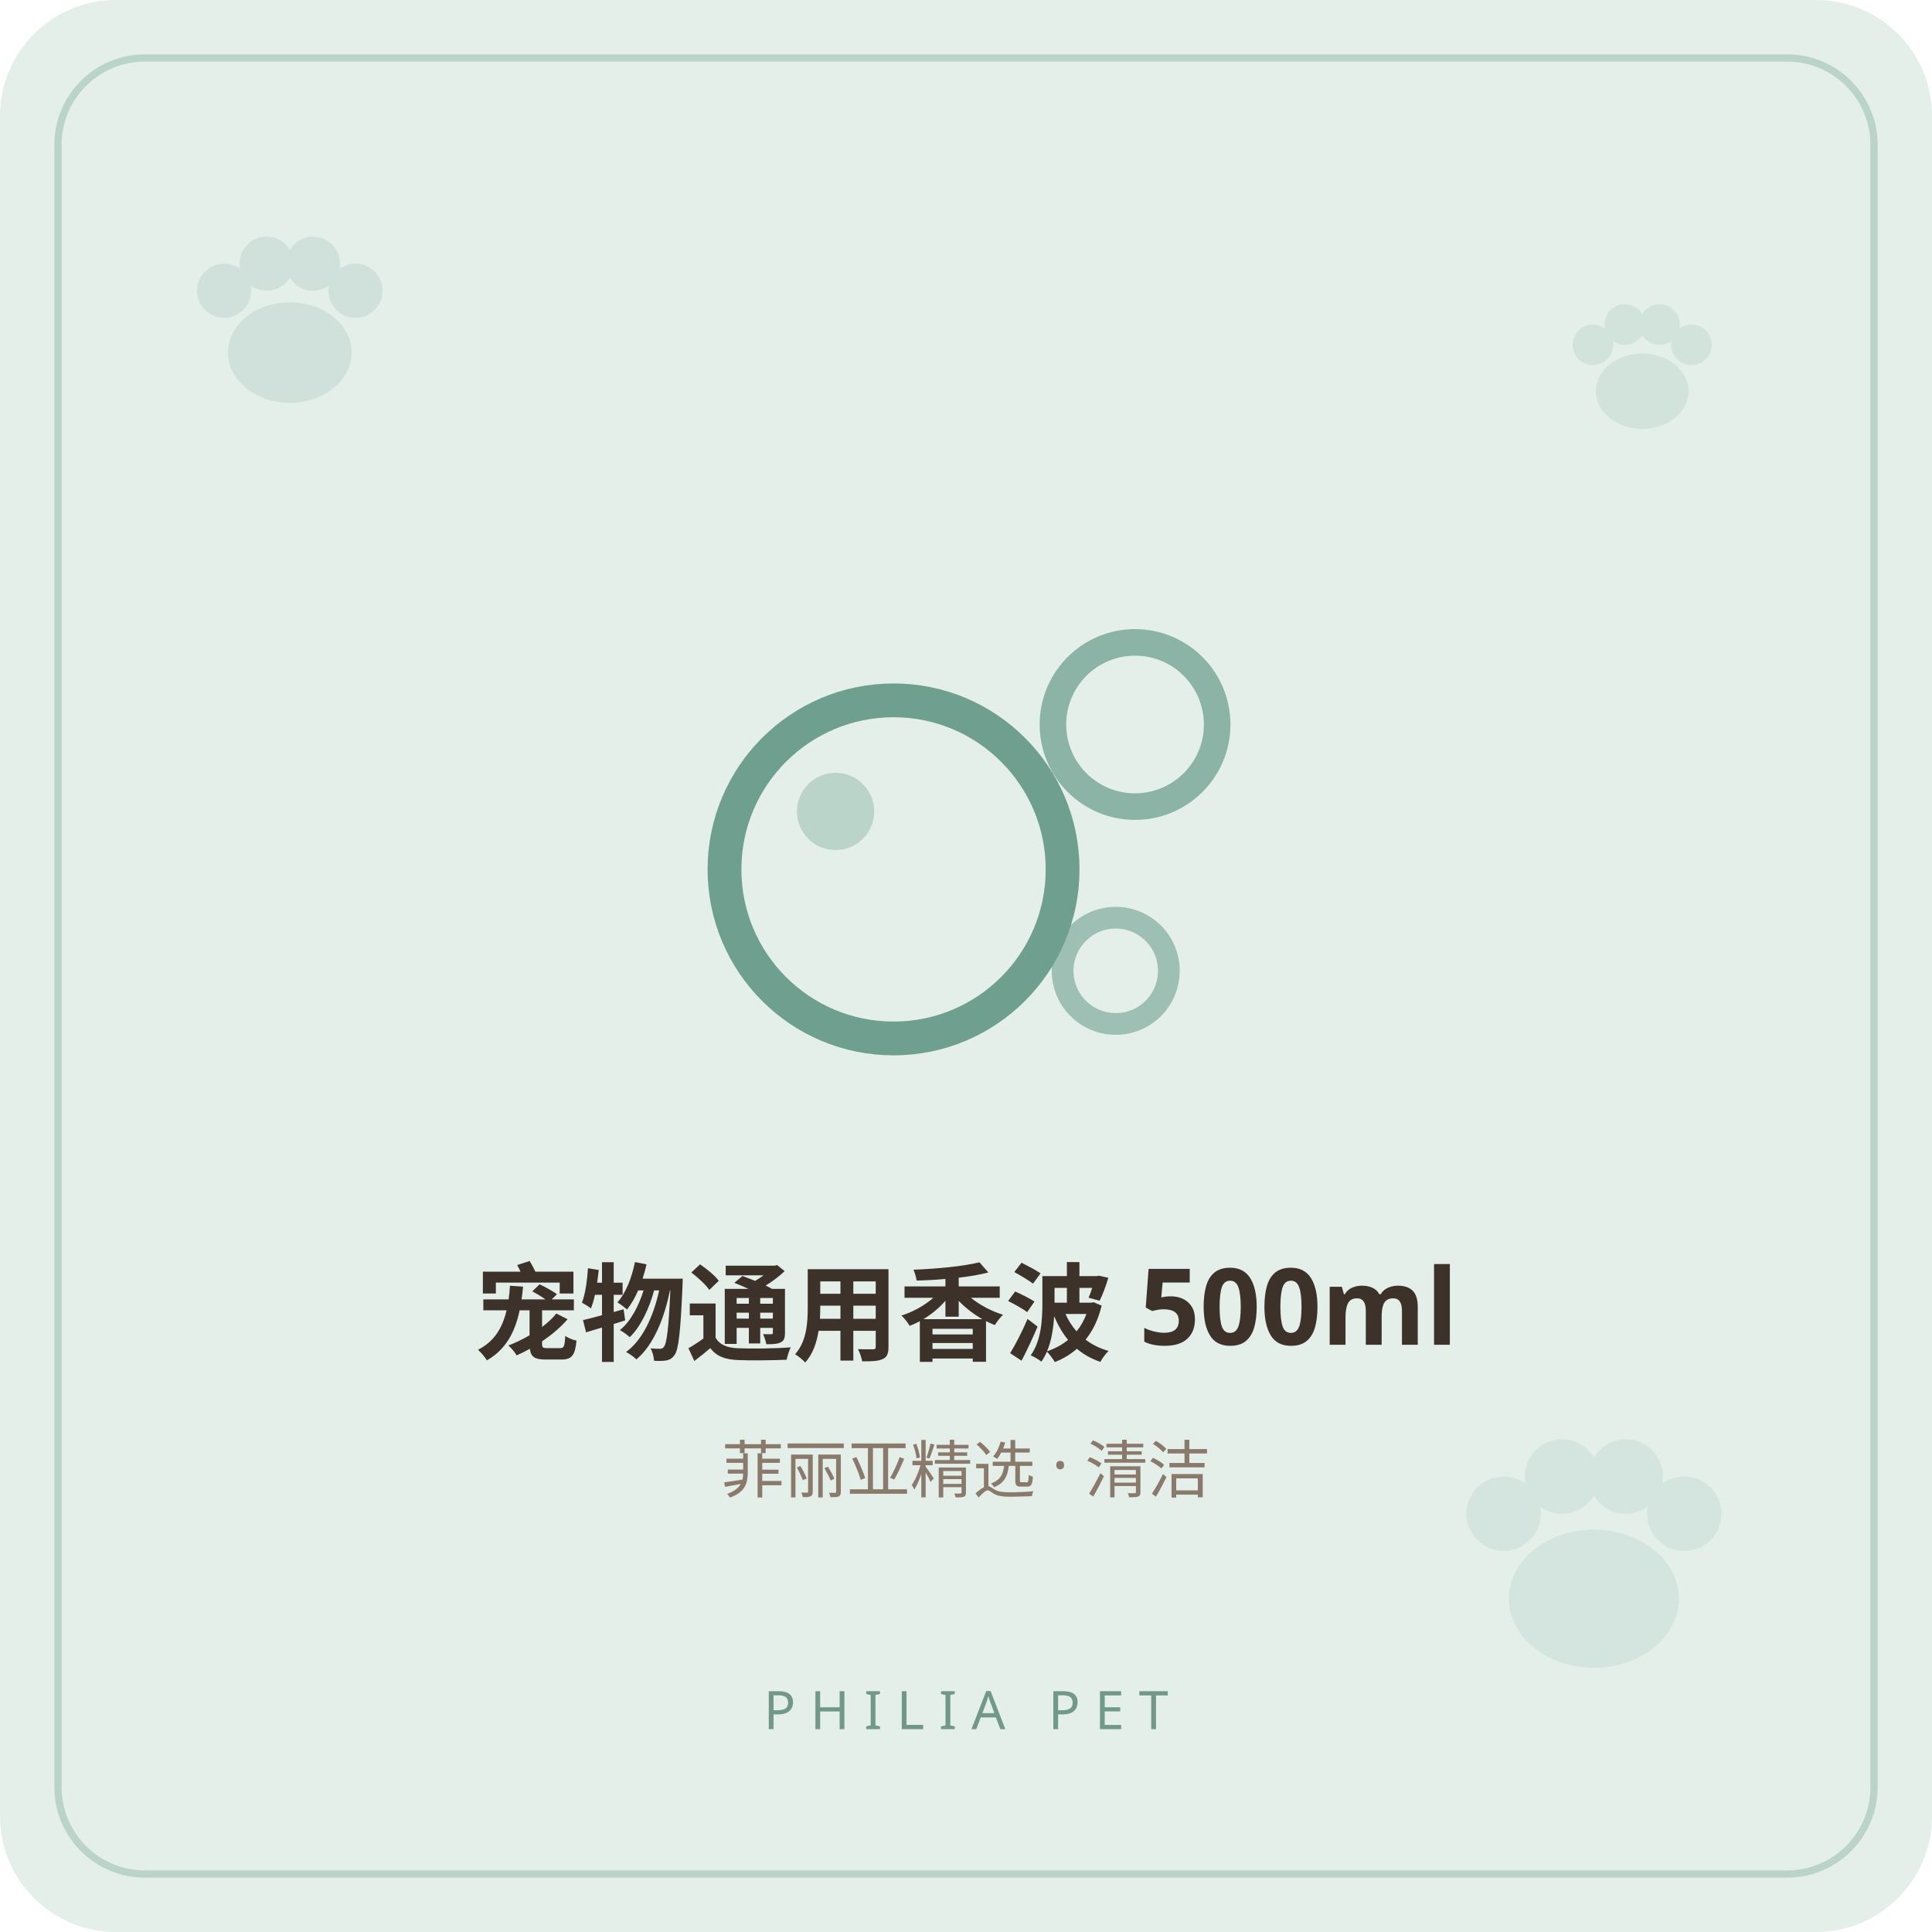
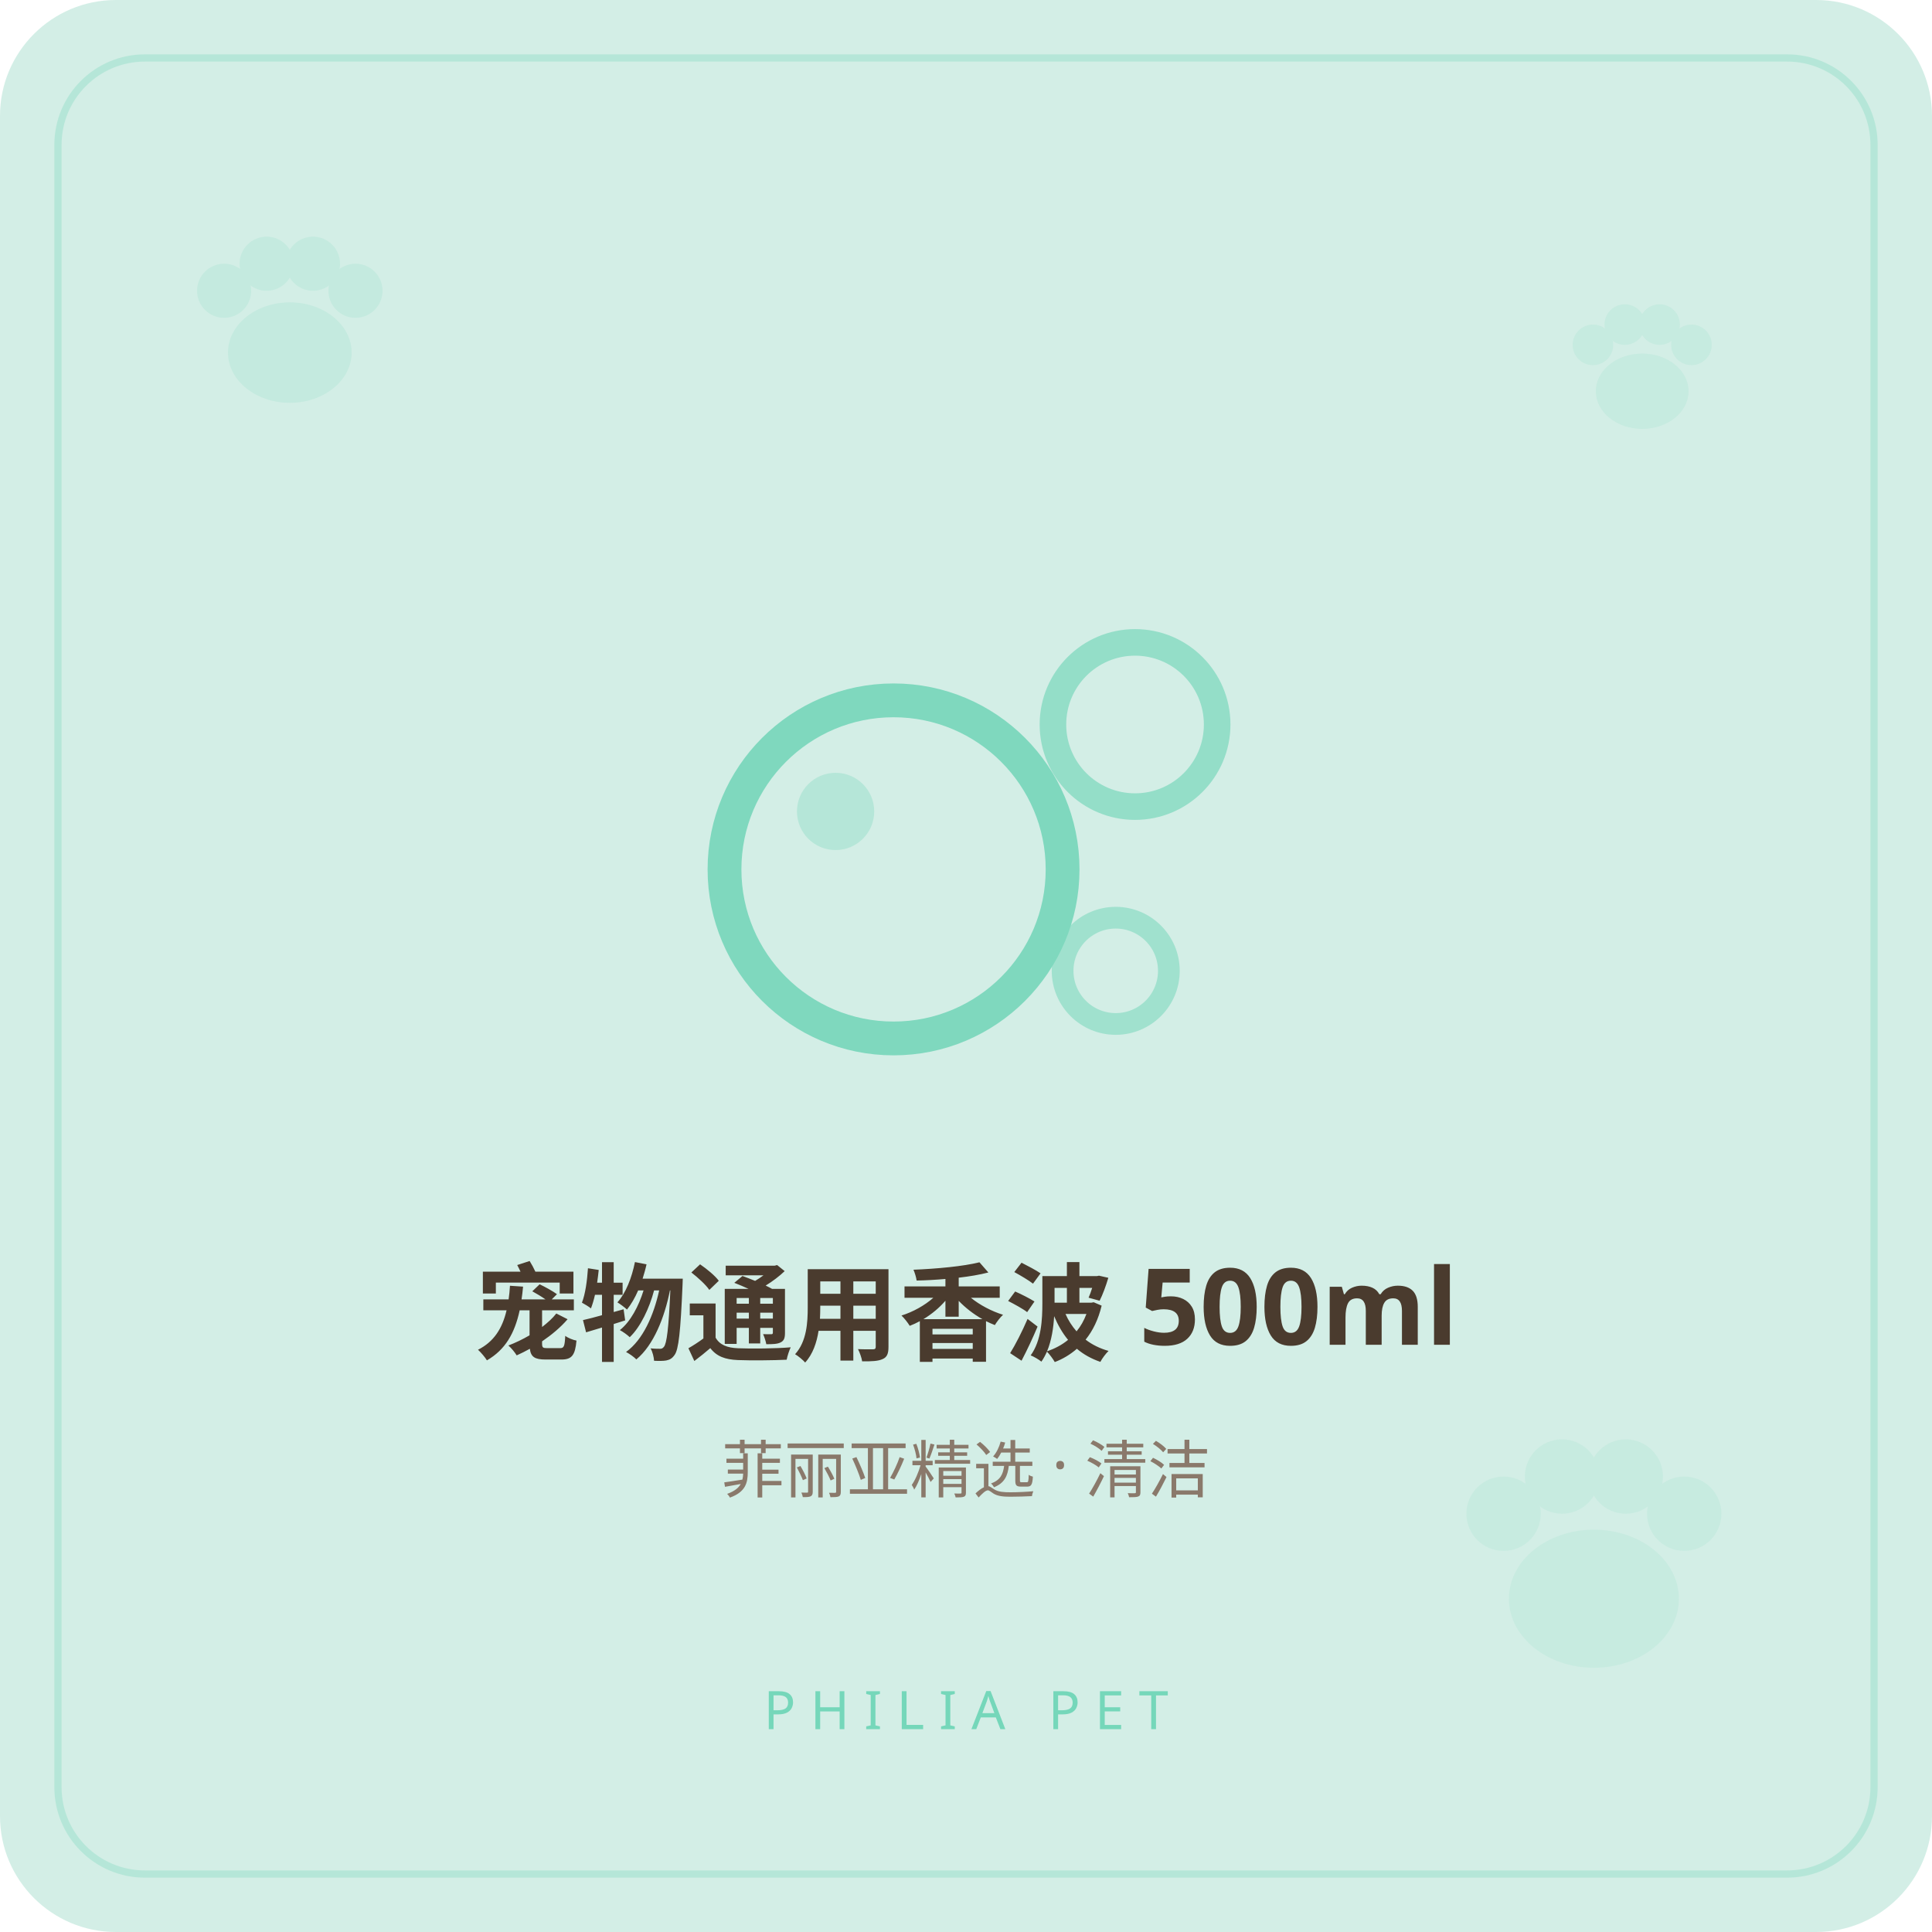
<svg xmlns="http://www.w3.org/2000/svg" width="800" height="800" viewBox="0 0 800 800">
-   <rect width="800" height="800" rx="48" fill="#E4EFEA" />
-   <rect x="24" y="24" width="752" height="752" rx="36" fill="none" stroke="#6FA08F" stroke-width="3" opacity="0.35" />
-   <g transform="translate(120 130) scale(1.6)" fill="#6FA08F" opacity="0.18">
+   <rect width="800" height="800" rx="48" fill="#D3EEE6" />
+   <rect x="24" y="24" width="752" height="752" rx="36" fill="none" stroke="#7FD8BE" stroke-width="3" opacity="0.35" />
+   <g transform="translate(120 130) scale(1.6)" fill="#7FD8BE" opacity="0.18">
    <ellipse cx="0" cy="10" rx="16" ry="13" />
    <circle cx="-17" cy="-6" r="7" />
    <circle cx="-6" cy="-13" r="7" />
    <circle cx="6" cy="-13" r="7" />
    <circle cx="17" cy="-6" r="7" />
  </g>
-   <g transform="translate(660 640) scale(2.2)" fill="#6FA08F" opacity="0.14">
+   <g transform="translate(660 640) scale(2.2)" fill="#7FD8BE" opacity="0.14">
    <ellipse cx="0" cy="10" rx="16" ry="13" />
    <circle cx="-17" cy="-6" r="7" />
    <circle cx="-6" cy="-13" r="7" />
    <circle cx="6" cy="-13" r="7" />
    <circle cx="17" cy="-6" r="7" />
  </g>
-   <g transform="translate(680 150) scale(1.2)" fill="#6FA08F" opacity="0.16">
+   <g transform="translate(680 150) scale(1.2)" fill="#7FD8BE" opacity="0.16">
    <ellipse cx="0" cy="10" rx="16" ry="13" />
    <circle cx="-17" cy="-6" r="7" />
    <circle cx="-6" cy="-13" r="7" />
    <circle cx="6" cy="-13" r="7" />
    <circle cx="17" cy="-6" r="7" />
  </g>
-   <circle cx="370" cy="360" r="70" fill="none" stroke="#6FA08F" stroke-width="14" />
-   <circle cx="470" cy="300" r="34" fill="none" stroke="#6FA08F" stroke-width="11" opacity="0.75" />
-   <circle cx="462" cy="402" r="22" fill="none" stroke="#6FA08F" stroke-width="9" opacity="0.6" />
-   <circle cx="346" cy="336" r="16" fill="#6FA08F" opacity="0.35" />
-   <text x="400" y="560" text-anchor="middle" font-family="'PingFang SC','Microsoft YaHei',sans-serif" font-size="44" font-weight="600" fill="#3D3229">宠物通用香波 500ml</text>
-   <text x="400" y="618" text-anchor="middle" font-family="'PingFang SC','Microsoft YaHei',sans-serif" font-size="26" fill="#8A7A6B">菲丽亚精选 · 清洁</text>
-   <text x="400" y="716" text-anchor="middle" font-family="'PingFang SC','Microsoft YaHei',sans-serif" font-size="22" letter-spacing="6" fill="#54826F" opacity="0.8">PHILIA PET</text>
+   <circle cx="370" cy="360" r="70" fill="none" stroke="#7FD8BE" stroke-width="14" />
+   <circle cx="470" cy="300" r="34" fill="none" stroke="#7FD8BE" stroke-width="11" opacity="0.75" />
+   <circle cx="462" cy="402" r="22" fill="none" stroke="#7FD8BE" stroke-width="9" opacity="0.6" />
+   <circle cx="346" cy="336" r="16" fill="#7FD8BE" opacity="0.35" />
+   <text x="400" y="560" text-anchor="middle" font-family="'PingFang SC','Microsoft YaHei',sans-serif" font-size="44" font-weight="600" fill="#4A3B2E">宠物通用香波 500ml</text>
+   <text x="400" y="618" text-anchor="middle" font-family="'PingFang SC','Microsoft YaHei',sans-serif" font-size="26" fill="#8A796B">菲丽亚精选 · 清洁</text>
+   <text x="400" y="716" text-anchor="middle" font-family="'PingFang SC','Microsoft YaHei',sans-serif" font-size="22" letter-spacing="6" fill="#5ED1AF" opacity="0.8">PHILIA PET</text>
</svg>
